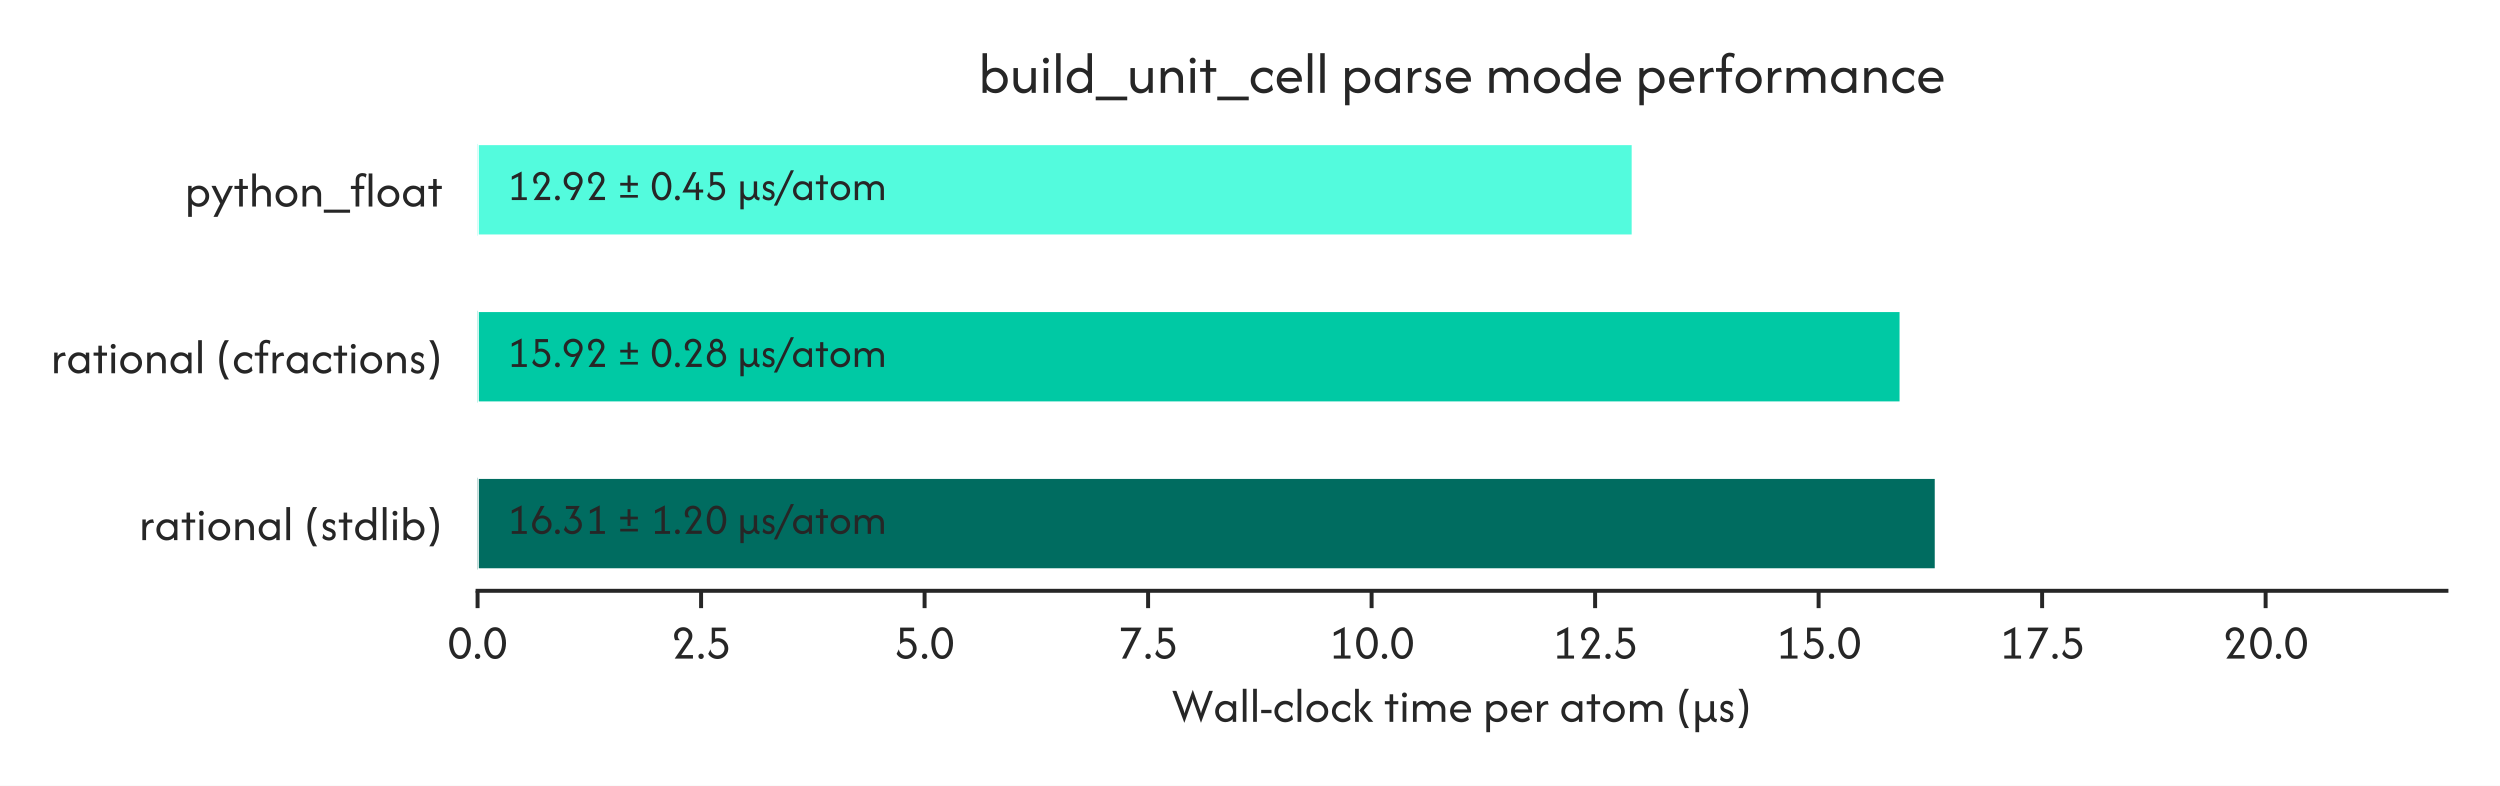
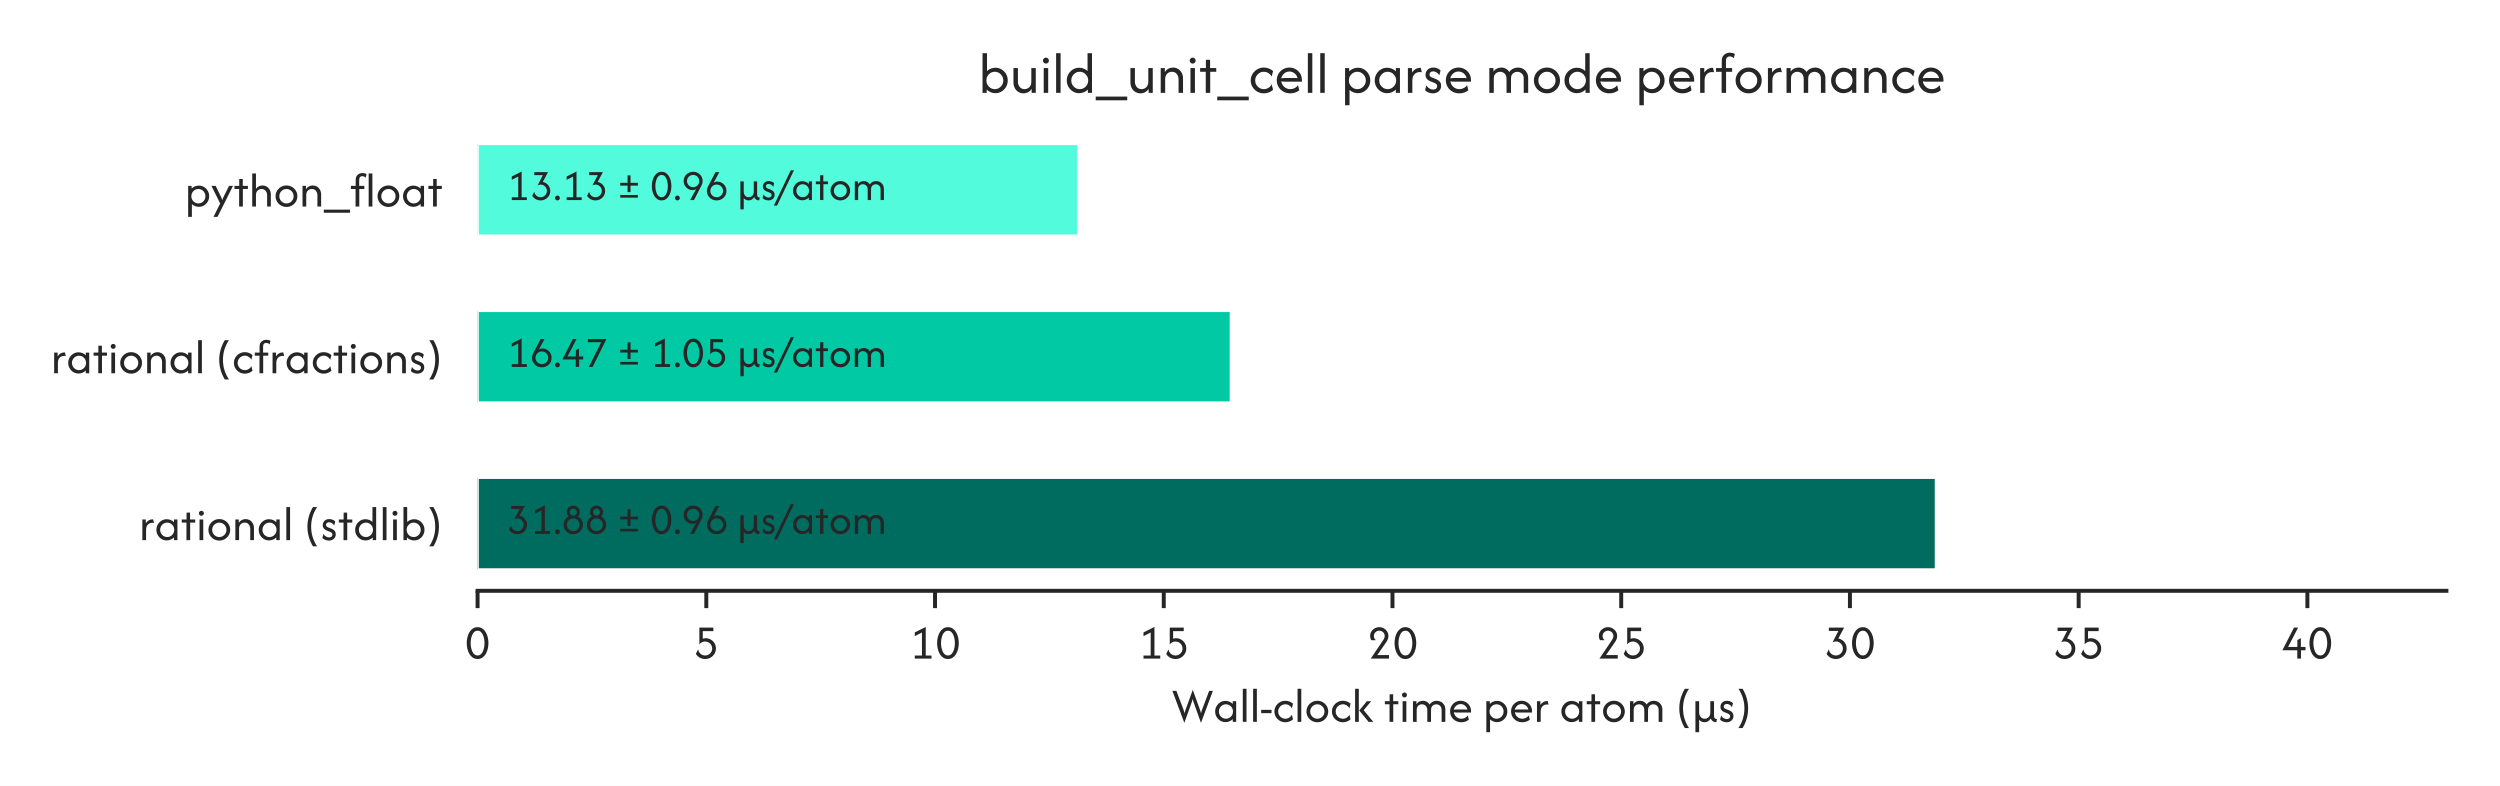
<svg xmlns="http://www.w3.org/2000/svg" xmlns:xlink="http://www.w3.org/1999/xlink" width="504pt" height="158.4pt" viewBox="0 0 504 158.4" version="1.1">
  <defs>
    <style type="text/css">*{stroke-linejoin: round; stroke-linecap: butt}</style>
  </defs>
  <g id="figure_1">
    <g id="patch_1">
      <path d="M 0 158.4 L 504 158.4 L 504 0 L 0 0 z " style="fill: #ffffff" />
    </g>
    <g id="axes_1">
      <g id="patch_2">
        <path d="M 96.28 119.106 L 493.2 119.106 L 493.2 24.72 L 96.28 24.72 z " style="fill: #ffffff" />
      </g>
      <g id="matplotlib.axis_1">
        <g id="xtick_1">
          <g id="line2d_1">
            <defs>
-               <path id="m3e374fac8e" d="M 0 0 L 0 3.5 " style="stroke: #262626; stroke-width: 0.8" />
+               <path id="m80e75c888c" d="M 0 0 L 0 3.5 " style="stroke: #262626; stroke-width: 0.8" />
            </defs>
            <g>
-               <use xlink:href="#m3e374fac8e" x="96.28" y="119.106" style="fill: #262626; stroke: #262626; stroke-width: 0.8" />
+               <use xlink:href="#m80e75c888c" x="96.28" y="119.106" style="fill: #262626; stroke: #262626; stroke-width: 0.8" />
            </g>
          </g>
          <g id="text_1">
-             <g style="fill: #262626" transform="translate(90.13469 132.7734) scale(0.1 -0.1)">
+             <g style="fill: #262626" transform="translate(93.67609 132.7734) scale(0.1 -0.1)">
              <defs>
                <path id="Afacad-Regular-30" d="M 1667 -53 Q 1316 -53 1053 122 Q 791 298 615 593 Q 440 889 353 1255 Q 267 1622 267 2000 Q 267 2378 353 2744 Q 440 3111 615 3406 Q 791 3702 1053 3877 Q 1316 4053 1667 4053 Q 2018 4053 2280 3877 Q 2542 3702 2717 3406 Q 2893 3111 2980 2744 Q 3067 2378 3067 2000 Q 3067 1622 2980 1255 Q 2893 889 2717 593 Q 2542 298 2280 122 Q 2018 -53 1667 -53 z M 1667 400 Q 1902 400 2071 542 Q 2240 684 2346 920 Q 2453 1156 2506 1438 Q 2560 1720 2560 2000 Q 2560 2280 2506 2562 Q 2453 2844 2346 3080 Q 2240 3316 2071 3458 Q 1902 3600 1667 3600 Q 1436 3600 1264 3458 Q 1093 3316 986 3080 Q 880 2844 826 2562 Q 773 2280 773 2000 Q 773 1720 826 1438 Q 880 1156 986 920 Q 1093 684 1264 542 Q 1436 400 1667 400 z " transform="scale(0.015625)" />
-                 <path id="Afacad-Regular-2e" d="M 600 -53 Q 453 -53 353 47 Q 253 147 253 293 Q 253 440 353 540 Q 453 640 600 640 Q 751 640 849 540 Q 947 440 947 293 Q 947 147 849 47 Q 751 -53 600 -53 z " transform="scale(0.015625)" />
              </defs>
              <use xlink:href="#Afacad-Regular-30" />
-               <use xlink:href="#Afacad-Regular-2e" transform="translate(52.08333 0)" />
-               <use xlink:href="#Afacad-Regular-30" transform="translate(70.83333 0)" />
            </g>
          </g>
        </g>
        <g id="xtick_2">
          <g id="line2d_2">
            <g>
-               <use xlink:href="#m3e374fac8e" x="141.339" y="119.106" style="fill: #262626; stroke: #262626; stroke-width: 0.8" />
+               <use xlink:href="#m80e75c888c" x="142.391" y="119.106" style="fill: #262626; stroke: #262626; stroke-width: 0.8" />
            </g>
          </g>
          <g id="text_2">
-             <g style="fill: #262626" transform="translate(135.1933 132.7734) scale(0.1 -0.1)">
-               <defs>
-                 <path id="Afacad-Regular-32" d="M 529 0 L 2133 2387 Q 2245 2556 2287 2680 Q 2329 2804 2329 2911 Q 2329 3200 2124 3400 Q 1920 3600 1627 3600 Q 1333 3600 1131 3400 Q 929 3200 929 2911 Q 929 2591 1200 2373 L 591 2373 Q 449 2644 449 2911 Q 449 3236 609 3493 Q 769 3751 1038 3902 Q 1307 4053 1631 4053 Q 1956 4053 2222 3902 Q 2489 3751 2649 3493 Q 2809 3236 2809 2911 Q 2809 2720 2747 2535 Q 2685 2351 2529 2129 L 1373 453 L 2885 453 L 2885 0 L 529 0 z " transform="scale(0.015625)" />
+             <g style="fill: #262626" transform="translate(139.7872 132.7734) scale(0.1 -0.1)">
+               <defs>
                <path id="Afacad-Regular-35" d="M 1520 -53 Q 1138 -53 820 124 Q 502 302 320 613 L 613 1196 Q 662 853 917 626 Q 1173 400 1520 400 Q 1769 400 1975 522 Q 2182 644 2304 848 Q 2427 1053 2427 1302 Q 2427 1551 2302 1755 Q 2178 1960 1971 2082 Q 1765 2204 1507 2204 Q 1285 2204 1091 2104 Q 898 2004 773 1836 L 773 4000 L 2578 4000 L 2578 3547 L 1209 3547 L 1209 2560 Q 1298 2600 1393 2615 Q 1489 2631 1578 2631 Q 1938 2631 2240 2457 Q 2542 2284 2724 1984 Q 2907 1684 2907 1302 Q 2907 920 2716 613 Q 2525 307 2211 127 Q 1898 -53 1520 -53 z " transform="scale(0.015625)" />
              </defs>
-               <use xlink:href="#Afacad-Regular-32" />
-               <use xlink:href="#Afacad-Regular-2e" transform="translate(52.08333 0)" />
-               <use xlink:href="#Afacad-Regular-35" transform="translate(70.83333 0)" />
+               <use xlink:href="#Afacad-Regular-35" />
            </g>
          </g>
        </g>
        <g id="xtick_3">
          <g id="line2d_3">
            <g>
-               <use xlink:href="#m3e374fac8e" x="186.397" y="119.106" style="fill: #262626; stroke: #262626; stroke-width: 0.8" />
+               <use xlink:href="#m80e75c888c" x="188.502" y="119.106" style="fill: #262626; stroke: #262626; stroke-width: 0.8" />
            </g>
          </g>
          <g id="text_3">
-             <g style="fill: #262626" transform="translate(180.252 132.7734) scale(0.1 -0.1)">
-               <use xlink:href="#Afacad-Regular-35" />
-               <use xlink:href="#Afacad-Regular-2e" transform="translate(52.08333 0)" />
-               <use xlink:href="#Afacad-Regular-30" transform="translate(70.83333 0)" />
+             <g style="fill: #262626" transform="translate(183.2945 132.7734) scale(0.1 -0.1)">
+               <defs>
+                 <path id="Afacad-Regular-31" d="M 720 0 L 720 400 L 1645 400 L 1645 3369 L 720 2898 L 720 3378 L 2133 4089 L 2133 400 L 2880 400 L 2880 0 L 720 0 z " transform="scale(0.015625)" />
+               </defs>
+               <use xlink:href="#Afacad-Regular-31" />
+               <use xlink:href="#Afacad-Regular-30" transform="translate(52.08333 0)" />
            </g>
          </g>
        </g>
        <g id="xtick_4">
          <g id="line2d_4">
            <g>
-               <use xlink:href="#m3e374fac8e" x="231.456" y="119.106" style="fill: #262626; stroke: #262626; stroke-width: 0.8" />
+               <use xlink:href="#m80e75c888c" x="234.613" y="119.106" style="fill: #262626; stroke: #262626; stroke-width: 0.8" />
            </g>
          </g>
          <g id="text_4">
-             <g style="fill: #262626" transform="translate(225.3107 132.7734) scale(0.1 -0.1)">
-               <defs>
-                 <path id="Afacad-Regular-37" d="M 569 0 L 2338 3547 L 427 3547 L 427 4000 L 3089 4000 L 1111 0 L 569 0 z " transform="scale(0.015625)" />
-               </defs>
-               <use xlink:href="#Afacad-Regular-37" />
-               <use xlink:href="#Afacad-Regular-2e" transform="translate(52.08333 0)" />
-               <use xlink:href="#Afacad-Regular-35" transform="translate(70.83333 0)" />
+             <g style="fill: #262626" transform="translate(229.4056 132.7734) scale(0.1 -0.1)">
+               <use xlink:href="#Afacad-Regular-31" />
+               <use xlink:href="#Afacad-Regular-35" transform="translate(52.08333 0)" />
            </g>
          </g>
        </g>
        <g id="xtick_5">
          <g id="line2d_5">
            <g>
-               <use xlink:href="#m3e374fac8e" x="276.515" y="119.106" style="fill: #262626; stroke: #262626; stroke-width: 0.8" />
+               <use xlink:href="#m80e75c888c" x="280.725" y="119.106" style="fill: #262626; stroke: #262626; stroke-width: 0.8" />
            </g>
          </g>
          <g id="text_5">
-             <g style="fill: #262626" transform="translate(267.7654 132.7734) scale(0.1 -0.1)">
-               <defs>
-                 <path id="Afacad-Regular-31" d="M 720 0 L 720 400 L 1645 400 L 1645 3369 L 720 2898 L 720 3378 L 2133 4089 L 2133 400 L 2880 400 L 2880 0 L 720 0 z " transform="scale(0.015625)" />
-               </defs>
-               <use xlink:href="#Afacad-Regular-31" />
+             <g style="fill: #262626" transform="translate(275.5167 132.7734) scale(0.1 -0.1)">
+               <defs>
+                 <path id="Afacad-Regular-32" d="M 529 0 L 2133 2387 Q 2245 2556 2287 2680 Q 2329 2804 2329 2911 Q 2329 3200 2124 3400 Q 1920 3600 1627 3600 Q 1333 3600 1131 3400 Q 929 3200 929 2911 Q 929 2591 1200 2373 L 591 2373 Q 449 2644 449 2911 Q 449 3236 609 3493 Q 769 3751 1038 3902 Q 1307 4053 1631 4053 Q 1956 4053 2222 3902 Q 2489 3751 2649 3493 Q 2809 3236 2809 2911 Q 2809 2720 2747 2535 Q 2685 2351 2529 2129 L 1373 453 L 2885 453 L 2885 0 L 529 0 z " transform="scale(0.015625)" />
+               </defs>
+               <use xlink:href="#Afacad-Regular-32" />
              <use xlink:href="#Afacad-Regular-30" transform="translate(52.08333 0)" />
-               <use xlink:href="#Afacad-Regular-2e" transform="translate(104.1667 0)" />
-               <use xlink:href="#Afacad-Regular-30" transform="translate(122.9167 0)" />
            </g>
          </g>
        </g>
        <g id="xtick_6">
          <g id="line2d_6">
            <g>
-               <use xlink:href="#m3e374fac8e" x="321.573" y="119.106" style="fill: #262626; stroke: #262626; stroke-width: 0.8" />
+               <use xlink:href="#m80e75c888c" x="326.836" y="119.106" style="fill: #262626; stroke: #262626; stroke-width: 0.8" />
            </g>
          </g>
          <g id="text_6">
-             <g style="fill: #262626" transform="translate(312.8241 132.7734) scale(0.1 -0.1)">
-               <use xlink:href="#Afacad-Regular-31" />
-               <use xlink:href="#Afacad-Regular-32" transform="translate(52.08333 0)" />
-               <use xlink:href="#Afacad-Regular-2e" transform="translate(104.1667 0)" />
-               <use xlink:href="#Afacad-Regular-35" transform="translate(122.9167 0)" />
+             <g style="fill: #262626" transform="translate(321.6279 132.7734) scale(0.1 -0.1)">
+               <use xlink:href="#Afacad-Regular-32" />
+               <use xlink:href="#Afacad-Regular-35" transform="translate(52.08333 0)" />
            </g>
          </g>
        </g>
        <g id="xtick_7">
          <g id="line2d_7">
            <g>
-               <use xlink:href="#m3e374fac8e" x="366.632" y="119.106" style="fill: #262626; stroke: #262626; stroke-width: 0.8" />
+               <use xlink:href="#m80e75c888c" x="372.947" y="119.106" style="fill: #262626; stroke: #262626; stroke-width: 0.8" />
            </g>
          </g>
          <g id="text_7">
-             <g style="fill: #262626" transform="translate(357.8827 132.7734) scale(0.1 -0.1)">
-               <use xlink:href="#Afacad-Regular-31" />
-               <use xlink:href="#Afacad-Regular-35" transform="translate(52.08333 0)" />
-               <use xlink:href="#Afacad-Regular-2e" transform="translate(104.1667 0)" />
-               <use xlink:href="#Afacad-Regular-30" transform="translate(122.9167 0)" />
+             <g style="fill: #262626" transform="translate(367.739 132.7734) scale(0.1 -0.1)">
+               <defs>
+                 <path id="Afacad-Regular-33" d="M 1520 -53 Q 1138 -53 820 124 Q 502 302 320 613 L 613 1196 Q 662 853 917 626 Q 1173 400 1520 400 Q 1773 400 1980 522 Q 2187 644 2307 848 Q 2427 1053 2427 1307 Q 2427 1556 2304 1762 Q 2182 1969 1977 2091 Q 1773 2213 1520 2213 Q 1396 2213 1287 2182 Q 1178 2151 1089 2102 L 1849 3573 L 613 3573 L 613 4000 L 2587 4000 L 1836 2600 Q 2133 2542 2375 2360 Q 2618 2178 2762 1909 Q 2907 1640 2907 1307 Q 2907 924 2720 615 Q 2533 307 2217 127 Q 1902 -53 1520 -53 z " transform="scale(0.015625)" />
+               </defs>
+               <use xlink:href="#Afacad-Regular-33" />
+               <use xlink:href="#Afacad-Regular-30" transform="translate(52.08333 0)" />
            </g>
          </g>
        </g>
        <g id="xtick_8">
          <g id="line2d_8">
            <g>
-               <use xlink:href="#m3e374fac8e" x="411.691" y="119.106" style="fill: #262626; stroke: #262626; stroke-width: 0.8" />
+               <use xlink:href="#m80e75c888c" x="419.058" y="119.106" style="fill: #262626; stroke: #262626; stroke-width: 0.8" />
            </g>
          </g>
          <g id="text_8">
-             <g style="fill: #262626" transform="translate(402.9414 132.7734) scale(0.1 -0.1)">
-               <use xlink:href="#Afacad-Regular-31" />
-               <use xlink:href="#Afacad-Regular-37" transform="translate(52.08333 0)" />
-               <use xlink:href="#Afacad-Regular-2e" transform="translate(104.1667 0)" />
-               <use xlink:href="#Afacad-Regular-35" transform="translate(122.9167 0)" />
+             <g style="fill: #262626" transform="translate(413.8502 132.7734) scale(0.1 -0.1)">
+               <use xlink:href="#Afacad-Regular-33" />
+               <use xlink:href="#Afacad-Regular-35" transform="translate(52.08333 0)" />
            </g>
          </g>
        </g>
        <g id="xtick_9">
          <g id="line2d_9">
            <g>
-               <use xlink:href="#m3e374fac8e" x="456.749" y="119.106" style="fill: #262626; stroke: #262626; stroke-width: 0.8" />
+               <use xlink:href="#m80e75c888c" x="465.169" y="119.106" style="fill: #262626; stroke: #262626; stroke-width: 0.8" />
            </g>
          </g>
          <g id="text_9">
-             <g style="fill: #262626" transform="translate(448 132.7734) scale(0.1 -0.1)">
-               <use xlink:href="#Afacad-Regular-32" />
+             <g style="fill: #262626" transform="translate(459.9613 132.7734) scale(0.1 -0.1)">
+               <defs>
+                 <path id="Afacad-Regular-34" d="M 2027 0 L 2027 1076 L 107 1076 L 1605 4000 L 2138 4000 L 840 1502 L 2040 1502 L 2040 2400 L 2493 2640 L 2493 1502 L 3093 1502 L 3093 1076 L 2507 1076 L 2507 0 L 2027 0 z " transform="scale(0.015625)" />
+               </defs>
+               <use xlink:href="#Afacad-Regular-34" />
              <use xlink:href="#Afacad-Regular-30" transform="translate(52.08333 0)" />
-               <use xlink:href="#Afacad-Regular-2e" transform="translate(104.1667 0)" />
-               <use xlink:href="#Afacad-Regular-30" transform="translate(122.9167 0)" />
            </g>
          </g>
        </g>
        <g id="text_10">
          <g style="fill: #262626" transform="translate(236.2689 145.5234) scale(0.1 -0.1)">
            <defs>
              <path id="Afacad-Regular-57" d="M 1596 -133 L 53 4000 L 569 4000 L 1476 1600 Q 1525 1476 1556 1362 Q 1587 1249 1622 1093 Q 1658 1249 1691 1362 Q 1725 1476 1769 1600 L 2685 4133 L 3596 1600 Q 3636 1489 3673 1375 Q 3711 1262 3742 1093 Q 3778 1262 3813 1375 Q 3849 1489 3893 1600 L 4800 4000 L 5280 4000 L 3742 -133 L 2818 2462 Q 2778 2578 2742 2687 Q 2707 2796 2671 2964 Q 2636 2796 2600 2687 Q 2565 2578 2525 2462 L 1596 -133 z " transform="scale(0.015625)" />
              <path id="Afacad-Regular-61" d="M 1569 -36 Q 1205 -36 902 148 Q 600 333 420 644 Q 240 956 240 1333 Q 240 1711 420 2022 Q 600 2333 902 2517 Q 1205 2702 1569 2702 Q 1845 2702 2087 2600 Q 2329 2498 2507 2316 L 2507 2667 L 2951 2667 L 2951 0 L 2507 0 L 2507 351 Q 2329 173 2087 68 Q 1845 -36 1569 -36 z M 1631 400 Q 1885 400 2091 526 Q 2298 653 2420 864 Q 2542 1076 2542 1333 Q 2542 1591 2420 1802 Q 2298 2013 2091 2140 Q 1885 2267 1631 2267 Q 1378 2267 1171 2140 Q 965 2013 842 1802 Q 720 1591 720 1333 Q 720 1076 842 864 Q 965 653 1171 526 Q 1378 400 1631 400 z " transform="scale(0.015625)" />
              <path id="Afacad-Regular-6c" d="M 427 0 L 427 4267 L 907 4267 L 907 0 L 427 0 z " transform="scale(0.015625)" />
              <path id="Afacad-Regular-2d" d="M 133 1120 L 133 1547 L 1467 1547 L 1467 1120 L 133 1120 z " transform="scale(0.015625)" />
              <path id="Afacad-Regular-63" d="M 1653 -53 Q 1262 -53 942 133 Q 622 320 431 635 Q 240 951 240 1333 Q 240 1716 431 2031 Q 622 2347 942 2533 Q 1262 2720 1653 2720 Q 1942 2720 2195 2618 Q 2449 2516 2640 2347 L 2493 1742 Q 2382 1964 2157 2115 Q 1933 2267 1649 2267 Q 1391 2267 1180 2140 Q 969 2013 844 1802 Q 720 1591 720 1333 Q 720 1080 844 866 Q 969 653 1180 526 Q 1391 400 1649 400 Q 1933 400 2157 546 Q 2382 693 2493 924 L 2640 320 Q 2449 151 2195 49 Q 1942 -53 1653 -53 z " transform="scale(0.015625)" />
              <path id="Afacad-Regular-6f" d="M 1645 -53 Q 1258 -53 938 133 Q 618 320 429 635 Q 240 951 240 1333 Q 240 1720 429 2033 Q 618 2347 938 2533 Q 1258 2720 1645 2720 Q 2036 2720 2353 2533 Q 2671 2347 2860 2033 Q 3049 1720 3049 1333 Q 3049 951 2860 635 Q 2671 320 2353 133 Q 2036 -53 1645 -53 z M 1645 400 Q 1902 400 2111 526 Q 2320 653 2444 864 Q 2569 1076 2569 1333 Q 2569 1591 2444 1802 Q 2320 2013 2111 2140 Q 1902 2267 1645 2267 Q 1387 2267 1178 2140 Q 969 2013 844 1802 Q 720 1591 720 1333 Q 720 1076 844 864 Q 969 653 1178 526 Q 1387 400 1645 400 z " transform="scale(0.015625)" />
              <path id="Afacad-Regular-6b" d="M 2165 0 L 960 1467 L 1951 2667 L 2507 2667 L 1533 1502 L 2773 0 L 2165 0 z M 427 0 L 427 4267 L 907 4267 L 907 0 L 427 0 z " transform="scale(0.015625)" />
              <path id="Afacad-Regular-20" transform="scale(0.015625)" />
              <path id="Afacad-Regular-74" d="M 738 0 L 738 2267 L 133 2267 L 133 2667 L 751 2667 L 751 3556 L 1205 3556 L 1205 2667 L 1867 2667 L 1867 2267 L 1218 2267 L 1218 0 L 738 0 z " transform="scale(0.015625)" />
              <path id="Afacad-Regular-69" d="M 427 0 L 427 2667 L 907 2667 L 907 0 L 427 0 z M 664 3147 Q 531 3147 437 3240 Q 344 3333 344 3467 Q 344 3604 437 3695 Q 531 3787 664 3787 Q 802 3787 893 3695 Q 984 3604 984 3467 Q 984 3333 893 3240 Q 802 3147 664 3147 z " transform="scale(0.015625)" />
              <path id="Afacad-Regular-6d" d="M 427 0 L 427 2667 L 871 2667 L 871 2284 Q 1018 2502 1242 2611 Q 1467 2720 1716 2720 Q 1987 2720 2213 2593 Q 2440 2467 2578 2240 Q 2733 2480 2980 2600 Q 3227 2720 3502 2720 Q 3805 2720 4056 2578 Q 4307 2436 4456 2180 Q 4605 1924 4605 1578 L 4605 0 L 4125 0 L 4125 1520 Q 4125 1884 3918 2073 Q 3711 2262 3440 2262 Q 3271 2262 3113 2186 Q 2956 2111 2856 1951 Q 2756 1791 2756 1533 L 2756 0 L 2276 0 L 2276 1520 Q 2276 1773 2176 1937 Q 2076 2102 1918 2184 Q 1760 2267 1591 2267 Q 1427 2267 1269 2191 Q 1111 2116 1009 1956 Q 907 1796 907 1533 L 907 0 L 427 0 z " transform="scale(0.015625)" />
              <path id="Afacad-Regular-65" d="M 1698 -53 Q 1280 -53 949 133 Q 618 320 429 642 Q 240 964 240 1360 Q 240 1738 422 2047 Q 605 2356 913 2538 Q 1222 2720 1596 2720 Q 1965 2720 2271 2544 Q 2578 2369 2760 2071 Q 2942 1773 2942 1396 L 2942 1200 L 1200 1200 Q 1085 1200 965 1209 Q 845 1218 729 1236 Q 778 880 1051 640 Q 1325 400 1702 400 Q 1956 400 2173 515 Q 2391 631 2525 822 L 2658 276 Q 2467 120 2220 33 Q 1973 -53 1698 -53 z M 716 1560 Q 956 1600 1200 1600 L 2085 1600 Q 2182 1600 2277 1593 Q 2373 1587 2471 1578 Q 2409 1889 2160 2091 Q 1911 2293 1596 2293 Q 1271 2293 1026 2077 Q 782 1862 716 1560 z " transform="scale(0.015625)" />
              <path id="Afacad-Regular-70" d="M 427 -1333 L 427 2667 L 871 2667 L 871 2316 Q 1053 2498 1293 2600 Q 1533 2702 1809 2702 Q 2178 2702 2478 2517 Q 2778 2333 2958 2022 Q 3138 1711 3138 1333 Q 3138 956 2958 644 Q 2778 333 2478 148 Q 2178 -36 1809 -36 Q 1547 -36 1316 57 Q 1085 151 907 316 L 907 -1333 L 427 -1333 z M 1747 400 Q 2000 400 2206 526 Q 2413 653 2535 864 Q 2658 1076 2658 1333 Q 2658 1591 2535 1802 Q 2413 2013 2206 2140 Q 2000 2267 1747 2267 Q 1493 2267 1286 2140 Q 1080 2013 958 1802 Q 836 1591 836 1333 Q 836 1076 958 864 Q 1080 653 1286 526 Q 1493 400 1747 400 z " transform="scale(0.015625)" />
              <path id="Afacad-Regular-72" d="M 427 0 L 427 2667 L 871 2667 L 871 2178 Q 1013 2413 1249 2553 Q 1485 2693 1809 2693 L 1929 2213 Q 1845 2240 1733 2240 Q 1360 2240 1133 2002 Q 907 1764 907 1324 L 907 0 L 427 0 z " transform="scale(0.015625)" />
              <path id="Afacad-Regular-28" d="M 1196 -800 Q 858 -244 669 398 Q 480 1040 480 1733 Q 480 2427 669 3069 Q 858 3711 1196 4267 L 1733 4267 Q 1365 3729 1162 3089 Q 960 2449 960 1733 Q 960 1022 1162 380 Q 1365 -262 1733 -800 L 1196 -800 z " transform="scale(0.015625)" />
              <path id="Afacad-Regular-3bc" d="M 427 -1333 L 427 2667 L 907 2667 L 907 1200 Q 907 884 1096 642 Q 1285 400 1627 400 Q 1907 400 2127 602 Q 2347 804 2347 1187 L 2347 2667 L 2827 2667 L 2827 791 Q 2827 547 2936 453 Q 3045 360 3213 360 L 3116 -53 Q 2867 -53 2678 73 Q 2489 200 2400 436 Q 2271 196 2058 71 Q 1845 -53 1600 -53 Q 1182 -53 907 276 L 907 -1333 L 427 -1333 z " transform="scale(0.015625)" />
              <path id="Afacad-Regular-73" d="M 1116 -53 Q 911 -53 678 24 Q 445 102 276 284 L 409 809 Q 533 600 729 478 Q 925 356 1147 356 Q 1360 356 1466 460 Q 1573 564 1573 716 Q 1573 889 1460 969 Q 1347 1049 1258 1080 L 898 1218 Q 800 1258 662 1335 Q 525 1413 422 1560 Q 320 1707 320 1942 Q 320 2156 422 2333 Q 525 2511 711 2615 Q 898 2720 1151 2720 Q 1351 2720 1569 2649 Q 1787 2578 1938 2409 L 1805 1884 Q 1698 2080 1515 2195 Q 1333 2311 1138 2311 Q 956 2311 851 2209 Q 747 2107 747 1973 Q 747 1867 818 1782 Q 889 1698 1031 1644 L 1391 1507 Q 1489 1471 1633 1391 Q 1778 1311 1889 1160 Q 2000 1009 2000 751 Q 2000 391 1749 169 Q 1498 -53 1116 -53 z " transform="scale(0.015625)" />
              <path id="Afacad-Regular-29" d="M 373 -800 Q 742 -262 944 380 Q 1147 1022 1147 1733 Q 1147 2449 944 3089 Q 742 3729 373 4267 L 911 4267 Q 1253 3711 1440 3069 Q 1627 2427 1627 1733 Q 1627 1040 1440 398 Q 1253 -244 911 -800 L 373 -800 z " transform="scale(0.015625)" />
            </defs>
            <use xlink:href="#Afacad-Regular-57" />
            <use xlink:href="#Afacad-Regular-61" transform="translate(83.33333 0)" />
            <use xlink:href="#Afacad-Regular-6c" transform="translate(136.1111 0)" />
            <use xlink:href="#Afacad-Regular-6c" transform="translate(156.9444 0)" />
            <use xlink:href="#Afacad-Regular-2d" transform="translate(177.7778 0)" />
            <use xlink:href="#Afacad-Regular-63" transform="translate(202.7778 0)" />
            <use xlink:href="#Afacad-Regular-6c" transform="translate(246.5278 0)" />
            <use xlink:href="#Afacad-Regular-6f" transform="translate(267.3611 0)" />
            <use xlink:href="#Afacad-Regular-63" transform="translate(318.75 0)" />
            <use xlink:href="#Afacad-Regular-6b" transform="translate(362.5 0)" />
            <use xlink:href="#Afacad-Regular-20" transform="translate(406.25 0)" />
            <use xlink:href="#Afacad-Regular-74" transform="translate(427.0833 0)" />
            <use xlink:href="#Afacad-Regular-69" transform="translate(458.3333 0)" />
            <use xlink:href="#Afacad-Regular-6d" transform="translate(479.1666 0)" />
            <use xlink:href="#Afacad-Regular-65" transform="translate(556.9444 0)" />
            <use xlink:href="#Afacad-Regular-20" transform="translate(606.25 0)" />
            <use xlink:href="#Afacad-Regular-70" transform="translate(627.0833 0)" />
            <use xlink:href="#Afacad-Regular-65" transform="translate(679.8611 0)" />
            <use xlink:href="#Afacad-Regular-72" transform="translate(729.1666 0)" />
            <use xlink:href="#Afacad-Regular-20" transform="translate(760.4166 0)" />
            <use xlink:href="#Afacad-Regular-61" transform="translate(781.2499 0)" />
            <use xlink:href="#Afacad-Regular-74" transform="translate(834.0277 0)" />
            <use xlink:href="#Afacad-Regular-6f" transform="translate(865.2777 0)" />
            <use xlink:href="#Afacad-Regular-6d" transform="translate(916.6666 0)" />
            <use xlink:href="#Afacad-Regular-20" transform="translate(994.4444 0)" />
            <use xlink:href="#Afacad-Regular-28" transform="translate(1015.278 0)" />
            <use xlink:href="#Afacad-Regular-3bc" transform="translate(1048.611 0)" />
            <use xlink:href="#Afacad-Regular-73" transform="translate(1100.694 0)" />
            <use xlink:href="#Afacad-Regular-29" transform="translate(1136.111 0)" />
          </g>
        </g>
      </g>
      <g id="matplotlib.axis_2">
        <g id="ytick_1">
          <g id="text_11">
            <g style="fill: #262626" transform="translate(37.26594 41.63884) scale(0.1 -0.1)">
              <defs>
                <path id="Afacad-Regular-79" d="M 316 -1333 L 1182 391 L 53 2667 L 596 2667 L 1165 1511 Q 1240 1356 1311 1204 Q 1382 1053 1453 840 Q 1529 1053 1598 1206 Q 1667 1360 1747 1511 L 2325 2667 L 2836 2667 L 836 -1333 L 316 -1333 z " transform="scale(0.015625)" />
                <path id="Afacad-Regular-68" d="M 427 0 L 427 4267 L 907 4267 L 907 2289 Q 1058 2498 1280 2609 Q 1502 2720 1756 2720 Q 2040 2720 2282 2580 Q 2525 2440 2676 2175 Q 2827 1911 2827 1533 L 2827 0 L 2347 0 L 2347 1467 Q 2347 1782 2158 2024 Q 1969 2267 1627 2267 Q 1347 2267 1127 2064 Q 907 1862 907 1480 L 907 0 L 427 0 z " transform="scale(0.015625)" />
                <path id="Afacad-Regular-6e" d="M 427 0 L 427 2667 L 871 2667 L 871 2236 Q 1018 2471 1251 2595 Q 1485 2720 1756 2720 Q 2040 2720 2282 2580 Q 2525 2440 2676 2175 Q 2827 1911 2827 1533 L 2827 0 L 2347 0 L 2347 1467 Q 2347 1782 2158 2024 Q 1969 2267 1627 2267 Q 1347 2267 1127 2064 Q 907 1862 907 1480 L 907 0 L 427 0 z " transform="scale(0.015625)" />
                <path id="Afacad-Regular-5f" d="M -27 -800 L -27 -400 L 3360 -400 L 3360 -800 L -27 -800 z " transform="scale(0.015625)" />
                <path id="Afacad-Regular-66" d="M 738 0 L 738 2267 L 133 2267 L 133 2667 L 751 2667 L 751 3431 Q 751 3867 1009 4093 Q 1267 4320 1622 4320 Q 1756 4320 1896 4289 Q 2036 4258 2160 4182 L 2045 3716 Q 1858 3920 1609 3920 Q 1458 3920 1331 3818 Q 1205 3716 1205 3422 L 1205 2667 L 1867 2667 L 1867 2267 L 1218 2267 L 1218 0 L 738 0 z " transform="scale(0.015625)" />
              </defs>
              <use xlink:href="#Afacad-Regular-70" />
              <use xlink:href="#Afacad-Regular-79" transform="translate(52.77777 0)" />
              <use xlink:href="#Afacad-Regular-74" transform="translate(97.91666 0)" />
              <use xlink:href="#Afacad-Regular-68" transform="translate(129.1667 0)" />
              <use xlink:href="#Afacad-Regular-6f" transform="translate(179.1667 0)" />
              <use xlink:href="#Afacad-Regular-6e" transform="translate(230.5555 0)" />
              <use xlink:href="#Afacad-Regular-5f" transform="translate(280.5555 0)" />
              <use xlink:href="#Afacad-Regular-66" transform="translate(332.6389 0)" />
              <use xlink:href="#Afacad-Regular-6c" transform="translate(363.8889 0)" />
              <use xlink:href="#Afacad-Regular-6f" transform="translate(384.7222 0)" />
              <use xlink:href="#Afacad-Regular-61" transform="translate(436.1111 0)" />
              <use xlink:href="#Afacad-Regular-74" transform="translate(488.8889 0)" />
            </g>
          </g>
        </g>
        <g id="ytick_2">
          <g id="text_12">
            <g style="fill: #262626" transform="translate(10.25344 75.24672) scale(0.1 -0.1)">
              <use xlink:href="#Afacad-Regular-72" />
              <use xlink:href="#Afacad-Regular-61" transform="translate(31.25 0)" />
              <use xlink:href="#Afacad-Regular-74" transform="translate(84.02777 0)" />
              <use xlink:href="#Afacad-Regular-69" transform="translate(115.2778 0)" />
              <use xlink:href="#Afacad-Regular-6f" transform="translate(136.1111 0)" />
              <use xlink:href="#Afacad-Regular-6e" transform="translate(187.5 0)" />
              <use xlink:href="#Afacad-Regular-61" transform="translate(237.5 0)" />
              <use xlink:href="#Afacad-Regular-6c" transform="translate(290.2778 0)" />
              <use xlink:href="#Afacad-Regular-20" transform="translate(311.1111 0)" />
              <use xlink:href="#Afacad-Regular-28" transform="translate(331.9444 0)" />
              <use xlink:href="#Afacad-Regular-63" transform="translate(365.2777 0)" />
              <use xlink:href="#Afacad-Regular-66" transform="translate(409.0277 0)" />
              <use xlink:href="#Afacad-Regular-72" transform="translate(440.2777 0)" />
              <use xlink:href="#Afacad-Regular-61" transform="translate(471.5277 0)" />
              <use xlink:href="#Afacad-Regular-63" transform="translate(524.3055 0)" />
              <use xlink:href="#Afacad-Regular-74" transform="translate(568.0555 0)" />
              <use xlink:href="#Afacad-Regular-69" transform="translate(599.3055 0)" />
              <use xlink:href="#Afacad-Regular-6f" transform="translate(620.1388 0)" />
              <use xlink:href="#Afacad-Regular-6e" transform="translate(671.5277 0)" />
              <use xlink:href="#Afacad-Regular-73" transform="translate(721.5277 0)" />
              <use xlink:href="#Afacad-Regular-29" transform="translate(756.9444 0)" />
            </g>
          </g>
        </g>
        <g id="ytick_3">
          <g id="text_13">
            <g style="fill: #262626" transform="translate(28.03156 108.896) scale(0.1 -0.1)">
              <defs>
                <path id="Afacad-Regular-64" d="M 1569 -36 Q 1205 -36 902 148 Q 600 333 420 644 Q 240 956 240 1333 Q 240 1711 420 2022 Q 600 2333 902 2517 Q 1205 2702 1569 2702 Q 1831 2702 2062 2609 Q 2293 2516 2471 2351 L 2471 4267 L 2951 4267 L 2951 0 L 2507 0 L 2507 351 Q 2329 173 2087 68 Q 1845 -36 1569 -36 z M 1631 400 Q 1885 400 2091 526 Q 2298 653 2420 864 Q 2542 1076 2542 1333 Q 2542 1591 2420 1802 Q 2298 2013 2091 2140 Q 1885 2267 1631 2267 Q 1378 2267 1171 2140 Q 965 2013 842 1802 Q 720 1591 720 1333 Q 720 1076 842 864 Q 965 653 1171 526 Q 1378 400 1631 400 z " transform="scale(0.015625)" />
                <path id="Afacad-Regular-62" d="M 1809 -36 Q 1533 -36 1293 68 Q 1053 173 871 351 L 871 0 L 427 0 L 427 4267 L 907 4267 L 907 2351 Q 1085 2516 1316 2609 Q 1547 2702 1809 2702 Q 2178 2702 2478 2517 Q 2778 2333 2958 2022 Q 3138 1711 3138 1333 Q 3138 956 2958 644 Q 2778 333 2478 148 Q 2178 -36 1809 -36 z M 1747 400 Q 2000 400 2206 526 Q 2413 653 2535 864 Q 2658 1076 2658 1333 Q 2658 1591 2535 1802 Q 2413 2013 2206 2140 Q 2000 2267 1747 2267 Q 1493 2267 1286 2140 Q 1080 2013 958 1802 Q 836 1591 836 1333 Q 836 1076 958 864 Q 1080 653 1286 526 Q 1493 400 1747 400 z " transform="scale(0.015625)" />
              </defs>
              <use xlink:href="#Afacad-Regular-72" />
              <use xlink:href="#Afacad-Regular-61" transform="translate(31.25 0)" />
              <use xlink:href="#Afacad-Regular-74" transform="translate(84.02777 0)" />
              <use xlink:href="#Afacad-Regular-69" transform="translate(115.2778 0)" />
              <use xlink:href="#Afacad-Regular-6f" transform="translate(136.1111 0)" />
              <use xlink:href="#Afacad-Regular-6e" transform="translate(187.5 0)" />
              <use xlink:href="#Afacad-Regular-61" transform="translate(237.5 0)" />
              <use xlink:href="#Afacad-Regular-6c" transform="translate(290.2778 0)" />
              <use xlink:href="#Afacad-Regular-20" transform="translate(311.1111 0)" />
              <use xlink:href="#Afacad-Regular-28" transform="translate(331.9444 0)" />
              <use xlink:href="#Afacad-Regular-73" transform="translate(365.2777 0)" />
              <use xlink:href="#Afacad-Regular-74" transform="translate(400.6944 0)" />
              <use xlink:href="#Afacad-Regular-64" transform="translate(431.9444 0)" />
              <use xlink:href="#Afacad-Regular-6c" transform="translate(484.7222 0)" />
              <use xlink:href="#Afacad-Regular-69" transform="translate(505.5555 0)" />
              <use xlink:href="#Afacad-Regular-62" transform="translate(526.3888 0)" />
              <use xlink:href="#Afacad-Regular-29" transform="translate(579.1666 0)" />
            </g>
          </g>
        </g>
      </g>
      <g id="patch_3">
-         <path d="M 96.28 29.01 L 329.195 29.01 L 329.195 47.517 L 96.28 47.517 z " clip-path="url(#ped8e0d5014)" style="fill: #53fbdd; stroke: #ffffff; stroke-width: 0.5; stroke-linejoin: miter" />
+         <path d="M 96.28 29.01 L 217.39 29.01 L 217.39 47.517 L 96.28 47.517 z " clip-path="url(#p6fff990731)" style="fill: #53fbdd; stroke: #ffffff; stroke-width: 0.5; stroke-linejoin: miter" />
      </g>
      <g id="patch_4">
-         <path d="M 96.28 62.66 L 383.199 62.66 L 383.199 81.167 L 96.28 81.167 z " clip-path="url(#ped8e0d5014)" style="fill: #00c9a4; stroke: #ffffff; stroke-width: 0.5; stroke-linejoin: miter" />
+         <path d="M 96.28 62.66 L 248.154 62.66 L 248.154 81.167 L 96.28 81.167 z " clip-path="url(#p6fff990731)" style="fill: #00c9a4; stroke: #ffffff; stroke-width: 0.5; stroke-linejoin: miter" />
      </g>
      <g id="patch_5">
-         <path d="M 96.28 96.309 L 390.295 96.309 L 390.295 114.816 L 96.28 114.816 z " clip-path="url(#ped8e0d5014)" style="fill: #006c60; stroke: #ffffff; stroke-width: 0.5; stroke-linejoin: miter" />
+         <path d="M 96.28 96.309 L 390.295 96.309 L 390.295 114.816 L 96.28 114.816 z " clip-path="url(#p6fff990731)" style="fill: #006c60; stroke: #ffffff; stroke-width: 0.5; stroke-linejoin: miter" />
      </g>
      <g id="patch_6">
        <path d="M 96.28 119.106 L 493.2 119.106 " style="fill: none; stroke: #262626; stroke-width: 0.8; stroke-linejoin: miter; stroke-linecap: square" />
      </g>
      <g id="text_14">
        <g style="fill: #262626" transform="translate(102.1603 40.32681) scale(0.09 -0.09)">
          <defs>
+             <path id="Afacad-Regular-2e" d="M 600 -53 Q 453 -53 353 47 Q 253 147 253 293 Q 253 440 353 540 Q 453 640 600 640 Q 751 640 849 540 Q 947 440 947 293 Q 947 147 849 47 Q 751 -53 600 -53 z " transform="scale(0.015625)" />
+             <path id="Afacad-Regular-b1" d="M 400 2067 L 400 2467 L 1453 2467 L 1453 3533 L 1880 3533 L 1880 2467 L 2933 2467 L 2933 2067 L 1880 2067 L 1880 1133 L 1453 1133 L 1453 2067 L 400 2067 z M 400 342 L 400 724 L 2933 724 L 2933 342 L 400 342 z " transform="scale(0.015625)" />
            <path id="Afacad-Regular-39" d="M 1227 0 L 2085 1578 Q 1965 1489 1836 1455 Q 1707 1422 1578 1422 Q 1231 1422 940 1593 Q 649 1764 471 2057 Q 293 2351 293 2724 Q 293 3102 477 3402 Q 662 3702 971 3877 Q 1280 4053 1653 4053 Q 2031 4053 2338 3877 Q 2645 3702 2829 3402 Q 3013 3102 3013 2724 Q 3013 2551 2971 2391 Q 2929 2231 2853 2084 L 1778 0 L 1227 0 z M 1653 1840 Q 1898 1840 2098 1958 Q 2298 2076 2415 2276 Q 2533 2476 2533 2720 Q 2533 2964 2415 3164 Q 2298 3364 2098 3482 Q 1898 3600 1653 3600 Q 1409 3600 1209 3482 Q 1009 3364 891 3164 Q 773 2964 773 2720 Q 773 2476 891 2276 Q 1009 2076 1209 1958 Q 1409 1840 1653 1840 z " transform="scale(0.015625)" />
-             <path id="Afacad-Regular-b1" d="M 400 2067 L 400 2467 L 1453 2467 L 1453 3533 L 1880 3533 L 1880 2467 L 2933 2467 L 2933 2067 L 1880 2067 L 1880 1133 L 1453 1133 L 1453 2067 L 400 2067 z M 400 342 L 400 724 L 2933 724 L 2933 342 L 400 342 z " transform="scale(0.015625)" />
-             <path id="Afacad-Regular-34" d="M 2027 0 L 2027 1076 L 107 1076 L 1605 4000 L 2138 4000 L 840 1502 L 2040 1502 L 2040 2400 L 2493 2640 L 2493 1502 L 3093 1502 L 3093 1076 L 2507 1076 L 2507 0 L 2027 0 z " transform="scale(0.015625)" />
+             <path id="Afacad-Regular-36" d="M 1693 -53 Q 1302 -53 984 127 Q 667 307 480 613 Q 293 920 293 1302 Q 293 1476 337 1642 Q 382 1809 458 1956 L 1529 4000 L 2080 4000 L 1253 2476 Q 1378 2573 1507 2606 Q 1636 2640 1769 2640 Q 2133 2640 2433 2466 Q 2733 2293 2913 1991 Q 3093 1689 3093 1307 Q 3093 924 2906 615 Q 2720 307 2402 127 Q 2085 -53 1693 -53 z M 1698 400 Q 1956 400 2162 522 Q 2369 644 2491 851 Q 2613 1058 2613 1311 Q 2613 1560 2491 1766 Q 2369 1973 2162 2097 Q 1956 2222 1698 2222 Q 1445 2222 1236 2097 Q 1027 1973 904 1766 Q 782 1560 782 1311 Q 782 1058 904 851 Q 1027 644 1236 522 Q 1445 400 1698 400 z " transform="scale(0.015625)" />
            <path id="Afacad-Regular-2f" d="M -373 -800 L 2053 4267 L 2507 4267 L 80 -800 L -373 -800 z " transform="scale(0.015625)" />
          </defs>
          <use xlink:href="#Afacad-Regular-31" />
-           <use xlink:href="#Afacad-Regular-32" transform="translate(52.08333 0)" />
+           <use xlink:href="#Afacad-Regular-33" transform="translate(52.08333 0)" />
          <use xlink:href="#Afacad-Regular-2e" transform="translate(104.1667 0)" />
-           <use xlink:href="#Afacad-Regular-39" transform="translate(122.9167 0)" />
-           <use xlink:href="#Afacad-Regular-32" transform="translate(175 0)" />
+           <use xlink:href="#Afacad-Regular-31" transform="translate(122.9167 0)" />
+           <use xlink:href="#Afacad-Regular-33" transform="translate(175 0)" />
          <use xlink:href="#Afacad-Regular-20" transform="translate(227.0833 0)" />
          <use xlink:href="#Afacad-Regular-b1" transform="translate(247.9166 0)" />
          <use xlink:href="#Afacad-Regular-20" transform="translate(300 0)" />
          <use xlink:href="#Afacad-Regular-30" transform="translate(320.8333 0)" />
          <use xlink:href="#Afacad-Regular-2e" transform="translate(372.9166 0)" />
-           <use xlink:href="#Afacad-Regular-34" transform="translate(391.6666 0)" />
+           <use xlink:href="#Afacad-Regular-39" transform="translate(391.6666 0)" />
+           <use xlink:href="#Afacad-Regular-36" transform="translate(443.75 0)" />
+           <use xlink:href="#Afacad-Regular-20" transform="translate(495.8333 0)" />
+           <use xlink:href="#Afacad-Regular-3bc" transform="translate(516.6666 0)" />
+           <use xlink:href="#Afacad-Regular-73" transform="translate(568.7499 0)" />
+           <use xlink:href="#Afacad-Regular-2f" transform="translate(604.1666 0)" />
+           <use xlink:href="#Afacad-Regular-61" transform="translate(637.4999 0)" />
+           <use xlink:href="#Afacad-Regular-74" transform="translate(690.2777 0)" />
+           <use xlink:href="#Afacad-Regular-6f" transform="translate(721.5277 0)" />
+           <use xlink:href="#Afacad-Regular-6d" transform="translate(772.9166 0)" />
+           <use xlink:href="#Afacad-Regular-20" transform="translate(850.6944 0)" />
+           <use xlink:href="#Afacad-Regular-20" transform="translate(871.5277 0)" />
+         </g>
+       </g>
+       <g id="text_15">
+         <g style="fill: #262626" transform="translate(102.1603 73.97609) scale(0.09 -0.09)">
+           <defs>
+             <path id="Afacad-Regular-37" d="M 569 0 L 2338 3547 L 427 3547 L 427 4000 L 3089 4000 L 1111 0 L 569 0 z " transform="scale(0.015625)" />
+           </defs>
+           <use xlink:href="#Afacad-Regular-31" />
+           <use xlink:href="#Afacad-Regular-36" transform="translate(52.08333 0)" />
+           <use xlink:href="#Afacad-Regular-2e" transform="translate(104.1667 0)" />
+           <use xlink:href="#Afacad-Regular-34" transform="translate(122.9167 0)" />
+           <use xlink:href="#Afacad-Regular-37" transform="translate(175 0)" />
+           <use xlink:href="#Afacad-Regular-20" transform="translate(227.0833 0)" />
+           <use xlink:href="#Afacad-Regular-b1" transform="translate(247.9166 0)" />
+           <use xlink:href="#Afacad-Regular-20" transform="translate(300 0)" />
+           <use xlink:href="#Afacad-Regular-31" transform="translate(320.8333 0)" />
+           <use xlink:href="#Afacad-Regular-2e" transform="translate(372.9166 0)" />
+           <use xlink:href="#Afacad-Regular-30" transform="translate(391.6666 0)" />
          <use xlink:href="#Afacad-Regular-35" transform="translate(443.75 0)" />
          <use xlink:href="#Afacad-Regular-20" transform="translate(495.8333 0)" />
          <use xlink:href="#Afacad-Regular-3bc" transform="translate(516.6666 0)" />
          <use xlink:href="#Afacad-Regular-73" transform="translate(568.7499 0)" />
          <use xlink:href="#Afacad-Regular-2f" transform="translate(604.1666 0)" />
          <use xlink:href="#Afacad-Regular-61" transform="translate(637.4999 0)" />
          <use xlink:href="#Afacad-Regular-74" transform="translate(690.2777 0)" />
          <use xlink:href="#Afacad-Regular-6f" transform="translate(721.5277 0)" />
          <use xlink:href="#Afacad-Regular-6d" transform="translate(772.9166 0)" />
          <use xlink:href="#Afacad-Regular-20" transform="translate(850.6944 0)" />
          <use xlink:href="#Afacad-Regular-20" transform="translate(871.5277 0)" />
        </g>
      </g>
-       <g id="text_15">
-         <g style="fill: #262626" transform="translate(102.1603 73.97609) scale(0.09 -0.09)">
+       <g id="text_16">
+         <g style="fill: #262626" transform="translate(102.1603 107.6254) scale(0.09 -0.09)">
          <defs>
            <path id="Afacad-Regular-38" d="M 1667 -53 Q 1289 -53 973 127 Q 658 307 469 613 Q 280 920 280 1302 Q 280 1698 482 2011 Q 685 2324 1009 2489 Q 880 2613 804 2773 Q 729 2933 729 3133 Q 729 3396 855 3602 Q 982 3809 1195 3931 Q 1409 4053 1667 4053 Q 1925 4053 2138 3931 Q 2351 3809 2478 3602 Q 2605 3396 2605 3133 Q 2605 2933 2529 2771 Q 2453 2609 2325 2489 Q 2649 2324 2851 2011 Q 3053 1698 3053 1302 Q 3053 920 2864 613 Q 2676 307 2360 127 Q 2045 -53 1667 -53 z M 1667 400 Q 1920 400 2126 522 Q 2333 644 2453 848 Q 2573 1053 2573 1307 Q 2573 1560 2453 1766 Q 2333 1973 2126 2093 Q 1920 2213 1667 2213 Q 1413 2213 1209 2093 Q 1005 1973 882 1766 Q 760 1560 760 1307 Q 760 1053 882 848 Q 1005 644 1209 522 Q 1413 400 1667 400 z M 1667 2604 Q 1880 2604 2029 2753 Q 2178 2902 2178 3116 Q 2178 3329 2029 3478 Q 1880 3627 1667 3627 Q 1453 3627 1304 3478 Q 1156 3329 1156 3116 Q 1156 2902 1304 2753 Q 1453 2604 1667 2604 z " transform="scale(0.015625)" />
          </defs>
-           <use xlink:href="#Afacad-Regular-31" />
-           <use xlink:href="#Afacad-Regular-35" transform="translate(52.08333 0)" />
+           <use xlink:href="#Afacad-Regular-33" />
+           <use xlink:href="#Afacad-Regular-31" transform="translate(52.08333 0)" />
          <use xlink:href="#Afacad-Regular-2e" transform="translate(104.1667 0)" />
-           <use xlink:href="#Afacad-Regular-39" transform="translate(122.9167 0)" />
-           <use xlink:href="#Afacad-Regular-32" transform="translate(175 0)" />
+           <use xlink:href="#Afacad-Regular-38" transform="translate(122.9167 0)" />
+           <use xlink:href="#Afacad-Regular-38" transform="translate(175 0)" />
          <use xlink:href="#Afacad-Regular-20" transform="translate(227.0833 0)" />
          <use xlink:href="#Afacad-Regular-b1" transform="translate(247.9166 0)" />
          <use xlink:href="#Afacad-Regular-20" transform="translate(300 0)" />
          <use xlink:href="#Afacad-Regular-30" transform="translate(320.8333 0)" />
          <use xlink:href="#Afacad-Regular-2e" transform="translate(372.9166 0)" />
-           <use xlink:href="#Afacad-Regular-32" transform="translate(391.6666 0)" />
-           <use xlink:href="#Afacad-Regular-38" transform="translate(443.75 0)" />
-           <use xlink:href="#Afacad-Regular-20" transform="translate(495.8333 0)" />
-           <use xlink:href="#Afacad-Regular-3bc" transform="translate(516.6666 0)" />
-           <use xlink:href="#Afacad-Regular-73" transform="translate(568.7499 0)" />
-           <use xlink:href="#Afacad-Regular-2f" transform="translate(604.1666 0)" />
-           <use xlink:href="#Afacad-Regular-61" transform="translate(637.4999 0)" />
-           <use xlink:href="#Afacad-Regular-74" transform="translate(690.2777 0)" />
-           <use xlink:href="#Afacad-Regular-6f" transform="translate(721.5277 0)" />
-           <use xlink:href="#Afacad-Regular-6d" transform="translate(772.9166 0)" />
-           <use xlink:href="#Afacad-Regular-20" transform="translate(850.6944 0)" />
-           <use xlink:href="#Afacad-Regular-20" transform="translate(871.5277 0)" />
-         </g>
-       </g>
-       <g id="text_16">
-         <g style="fill: #262626" transform="translate(102.1603 107.6254) scale(0.09 -0.09)">
-           <defs>
-             <path id="Afacad-Regular-36" d="M 1693 -53 Q 1302 -53 984 127 Q 667 307 480 613 Q 293 920 293 1302 Q 293 1476 337 1642 Q 382 1809 458 1956 L 1529 4000 L 2080 4000 L 1253 2476 Q 1378 2573 1507 2606 Q 1636 2640 1769 2640 Q 2133 2640 2433 2466 Q 2733 2293 2913 1991 Q 3093 1689 3093 1307 Q 3093 924 2906 615 Q 2720 307 2402 127 Q 2085 -53 1693 -53 z M 1698 400 Q 1956 400 2162 522 Q 2369 644 2491 851 Q 2613 1058 2613 1311 Q 2613 1560 2491 1766 Q 2369 1973 2162 2097 Q 1956 2222 1698 2222 Q 1445 2222 1236 2097 Q 1027 1973 904 1766 Q 782 1560 782 1311 Q 782 1058 904 851 Q 1027 644 1236 522 Q 1445 400 1698 400 z " transform="scale(0.015625)" />
-             <path id="Afacad-Regular-33" d="M 1520 -53 Q 1138 -53 820 124 Q 502 302 320 613 L 613 1196 Q 662 853 917 626 Q 1173 400 1520 400 Q 1773 400 1980 522 Q 2187 644 2307 848 Q 2427 1053 2427 1307 Q 2427 1556 2304 1762 Q 2182 1969 1977 2091 Q 1773 2213 1520 2213 Q 1396 2213 1287 2182 Q 1178 2151 1089 2102 L 1849 3573 L 613 3573 L 613 4000 L 2587 4000 L 1836 2600 Q 2133 2542 2375 2360 Q 2618 2178 2762 1909 Q 2907 1640 2907 1307 Q 2907 924 2720 615 Q 2533 307 2217 127 Q 1902 -53 1520 -53 z " transform="scale(0.015625)" />
-           </defs>
-           <use xlink:href="#Afacad-Regular-31" />
-           <use xlink:href="#Afacad-Regular-36" transform="translate(52.08333 0)" />
-           <use xlink:href="#Afacad-Regular-2e" transform="translate(104.1667 0)" />
-           <use xlink:href="#Afacad-Regular-33" transform="translate(122.9167 0)" />
-           <use xlink:href="#Afacad-Regular-31" transform="translate(175 0)" />
-           <use xlink:href="#Afacad-Regular-20" transform="translate(227.0833 0)" />
-           <use xlink:href="#Afacad-Regular-b1" transform="translate(247.9166 0)" />
-           <use xlink:href="#Afacad-Regular-20" transform="translate(300 0)" />
-           <use xlink:href="#Afacad-Regular-31" transform="translate(320.8333 0)" />
-           <use xlink:href="#Afacad-Regular-2e" transform="translate(372.9166 0)" />
-           <use xlink:href="#Afacad-Regular-32" transform="translate(391.6666 0)" />
-           <use xlink:href="#Afacad-Regular-30" transform="translate(443.75 0)" />
+           <use xlink:href="#Afacad-Regular-39" transform="translate(391.6666 0)" />
+           <use xlink:href="#Afacad-Regular-36" transform="translate(443.75 0)" />
          <use xlink:href="#Afacad-Regular-20" transform="translate(495.8333 0)" />
          <use xlink:href="#Afacad-Regular-3bc" transform="translate(516.6666 0)" />
          <use xlink:href="#Afacad-Regular-73" transform="translate(568.7499 0)" />
          <use xlink:href="#Afacad-Regular-2f" transform="translate(604.1666 0)" />
          <use xlink:href="#Afacad-Regular-61" transform="translate(637.4999 0)" />
          <use xlink:href="#Afacad-Regular-74" transform="translate(690.2777 0)" />
          <use xlink:href="#Afacad-Regular-6f" transform="translate(721.5277 0)" />
          <use xlink:href="#Afacad-Regular-6d" transform="translate(772.9166 0)" />
          <use xlink:href="#Afacad-Regular-20" transform="translate(850.6944 0)" />
          <use xlink:href="#Afacad-Regular-20" transform="translate(871.5277 0)" />
        </g>
      </g>
      <g id="text_17">
        <g style="fill: #262626" transform="translate(197.2803 18.72) scale(0.12 -0.12)">
          <defs>
            <path id="Afacad-Regular-75" d="M 1445 -53 Q 1165 -53 920 87 Q 676 227 524 493 Q 373 760 373 1133 L 373 2667 L 853 2667 L 853 1200 Q 853 884 1042 642 Q 1231 400 1573 400 Q 1853 400 2073 602 Q 2293 804 2293 1187 L 2293 2667 L 2773 2667 L 2773 0 L 2329 0 L 2329 431 Q 2182 196 1949 71 Q 1716 -53 1445 -53 z " transform="scale(0.015625)" />
          </defs>
          <use xlink:href="#Afacad-Regular-62" />
          <use xlink:href="#Afacad-Regular-75" transform="translate(52.77777 0)" />
          <use xlink:href="#Afacad-Regular-69" transform="translate(102.7778 0)" />
          <use xlink:href="#Afacad-Regular-6c" transform="translate(123.6111 0)" />
          <use xlink:href="#Afacad-Regular-64" transform="translate(144.4444 0)" />
          <use xlink:href="#Afacad-Regular-5f" transform="translate(197.2222 0)" />
          <use xlink:href="#Afacad-Regular-75" transform="translate(249.3055 0)" />
          <use xlink:href="#Afacad-Regular-6e" transform="translate(299.3055 0)" />
          <use xlink:href="#Afacad-Regular-69" transform="translate(349.3055 0)" />
          <use xlink:href="#Afacad-Regular-74" transform="translate(370.1389 0)" />
          <use xlink:href="#Afacad-Regular-5f" transform="translate(401.3889 0)" />
          <use xlink:href="#Afacad-Regular-63" transform="translate(453.4722 0)" />
          <use xlink:href="#Afacad-Regular-65" transform="translate(497.2222 0)" />
          <use xlink:href="#Afacad-Regular-6c" transform="translate(546.5277 0)" />
          <use xlink:href="#Afacad-Regular-6c" transform="translate(567.3611 0)" />
          <use xlink:href="#Afacad-Regular-20" transform="translate(588.1944 0)" />
          <use xlink:href="#Afacad-Regular-70" transform="translate(609.0277 0)" />
          <use xlink:href="#Afacad-Regular-61" transform="translate(661.8055 0)" />
          <use xlink:href="#Afacad-Regular-72" transform="translate(714.5833 0)" />
          <use xlink:href="#Afacad-Regular-73" transform="translate(745.8333 0)" />
          <use xlink:href="#Afacad-Regular-65" transform="translate(781.2499 0)" />
          <use xlink:href="#Afacad-Regular-20" transform="translate(830.5555 0)" />
          <use xlink:href="#Afacad-Regular-6d" transform="translate(851.3888 0)" />
          <use xlink:href="#Afacad-Regular-6f" transform="translate(929.1666 0)" />
          <use xlink:href="#Afacad-Regular-64" transform="translate(980.5555 0)" />
          <use xlink:href="#Afacad-Regular-65" transform="translate(1033.333 0)" />
          <use xlink:href="#Afacad-Regular-20" transform="translate(1082.639 0)" />
          <use xlink:href="#Afacad-Regular-70" transform="translate(1103.472 0)" />
          <use xlink:href="#Afacad-Regular-65" transform="translate(1156.25 0)" />
          <use xlink:href="#Afacad-Regular-72" transform="translate(1205.555 0)" />
          <use xlink:href="#Afacad-Regular-66" transform="translate(1236.805 0)" />
          <use xlink:href="#Afacad-Regular-6f" transform="translate(1268.055 0)" />
          <use xlink:href="#Afacad-Regular-72" transform="translate(1319.444 0)" />
          <use xlink:href="#Afacad-Regular-6d" transform="translate(1350.694 0)" />
          <use xlink:href="#Afacad-Regular-61" transform="translate(1428.472 0)" />
          <use xlink:href="#Afacad-Regular-6e" transform="translate(1481.25 0)" />
          <use xlink:href="#Afacad-Regular-63" transform="translate(1531.25 0)" />
          <use xlink:href="#Afacad-Regular-65" transform="translate(1575 0)" />
        </g>
      </g>
    </g>
  </g>
  <defs>
-     <clipPath id="ped8e0d5014">
+     <clipPath id="p6fff990731">
      <rect x="96.28" y="24.72" width="396.92" height="94.386" />
    </clipPath>
  </defs>
</svg>
